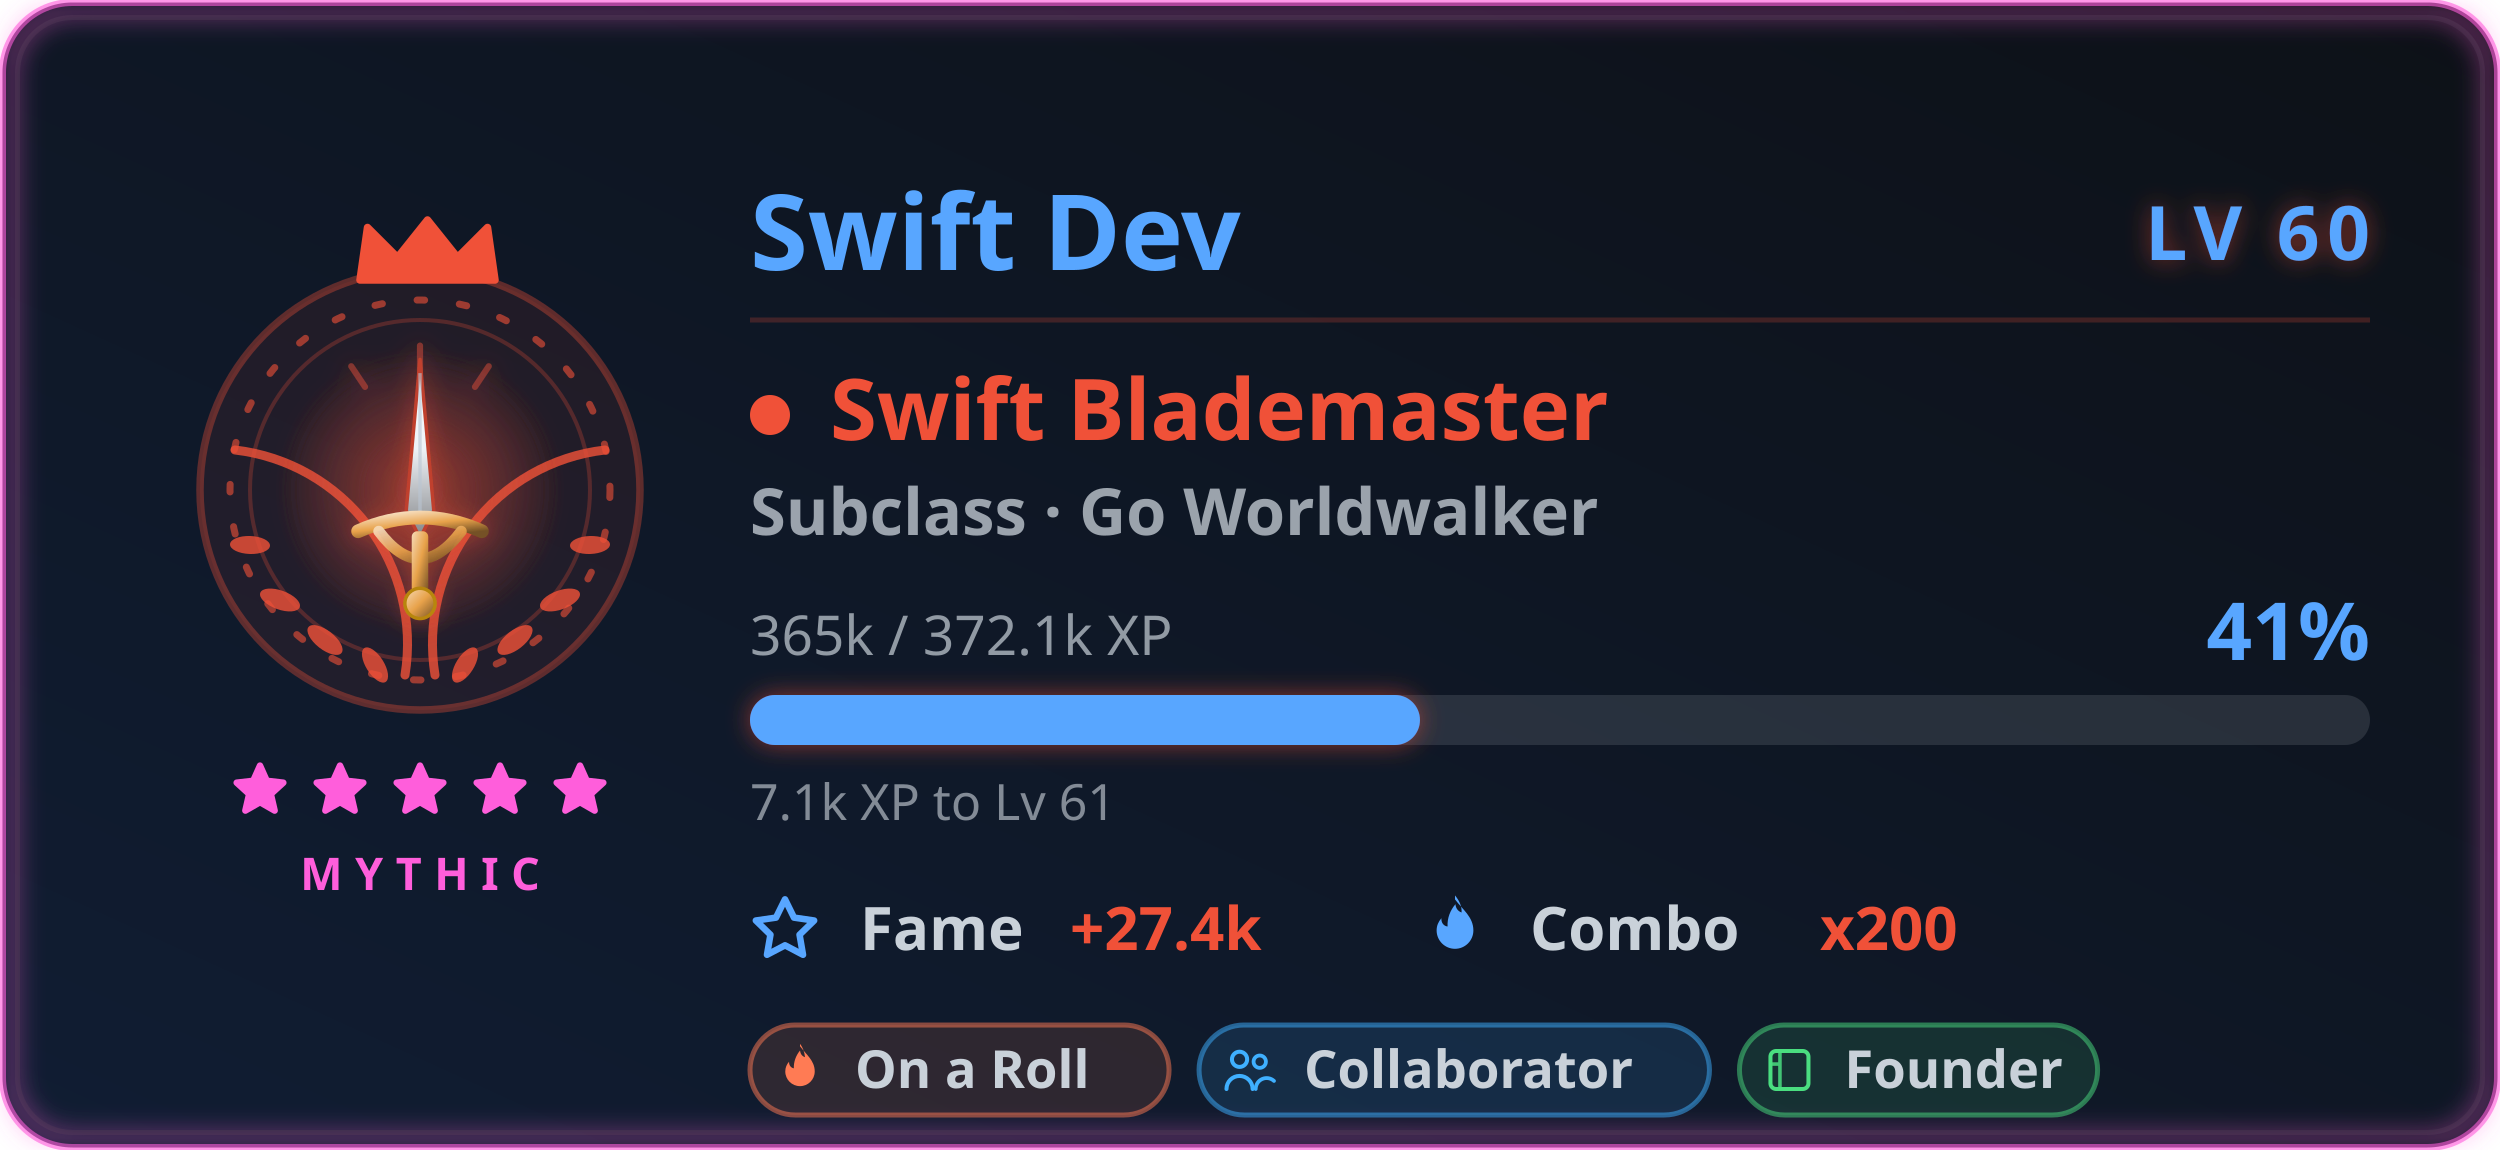
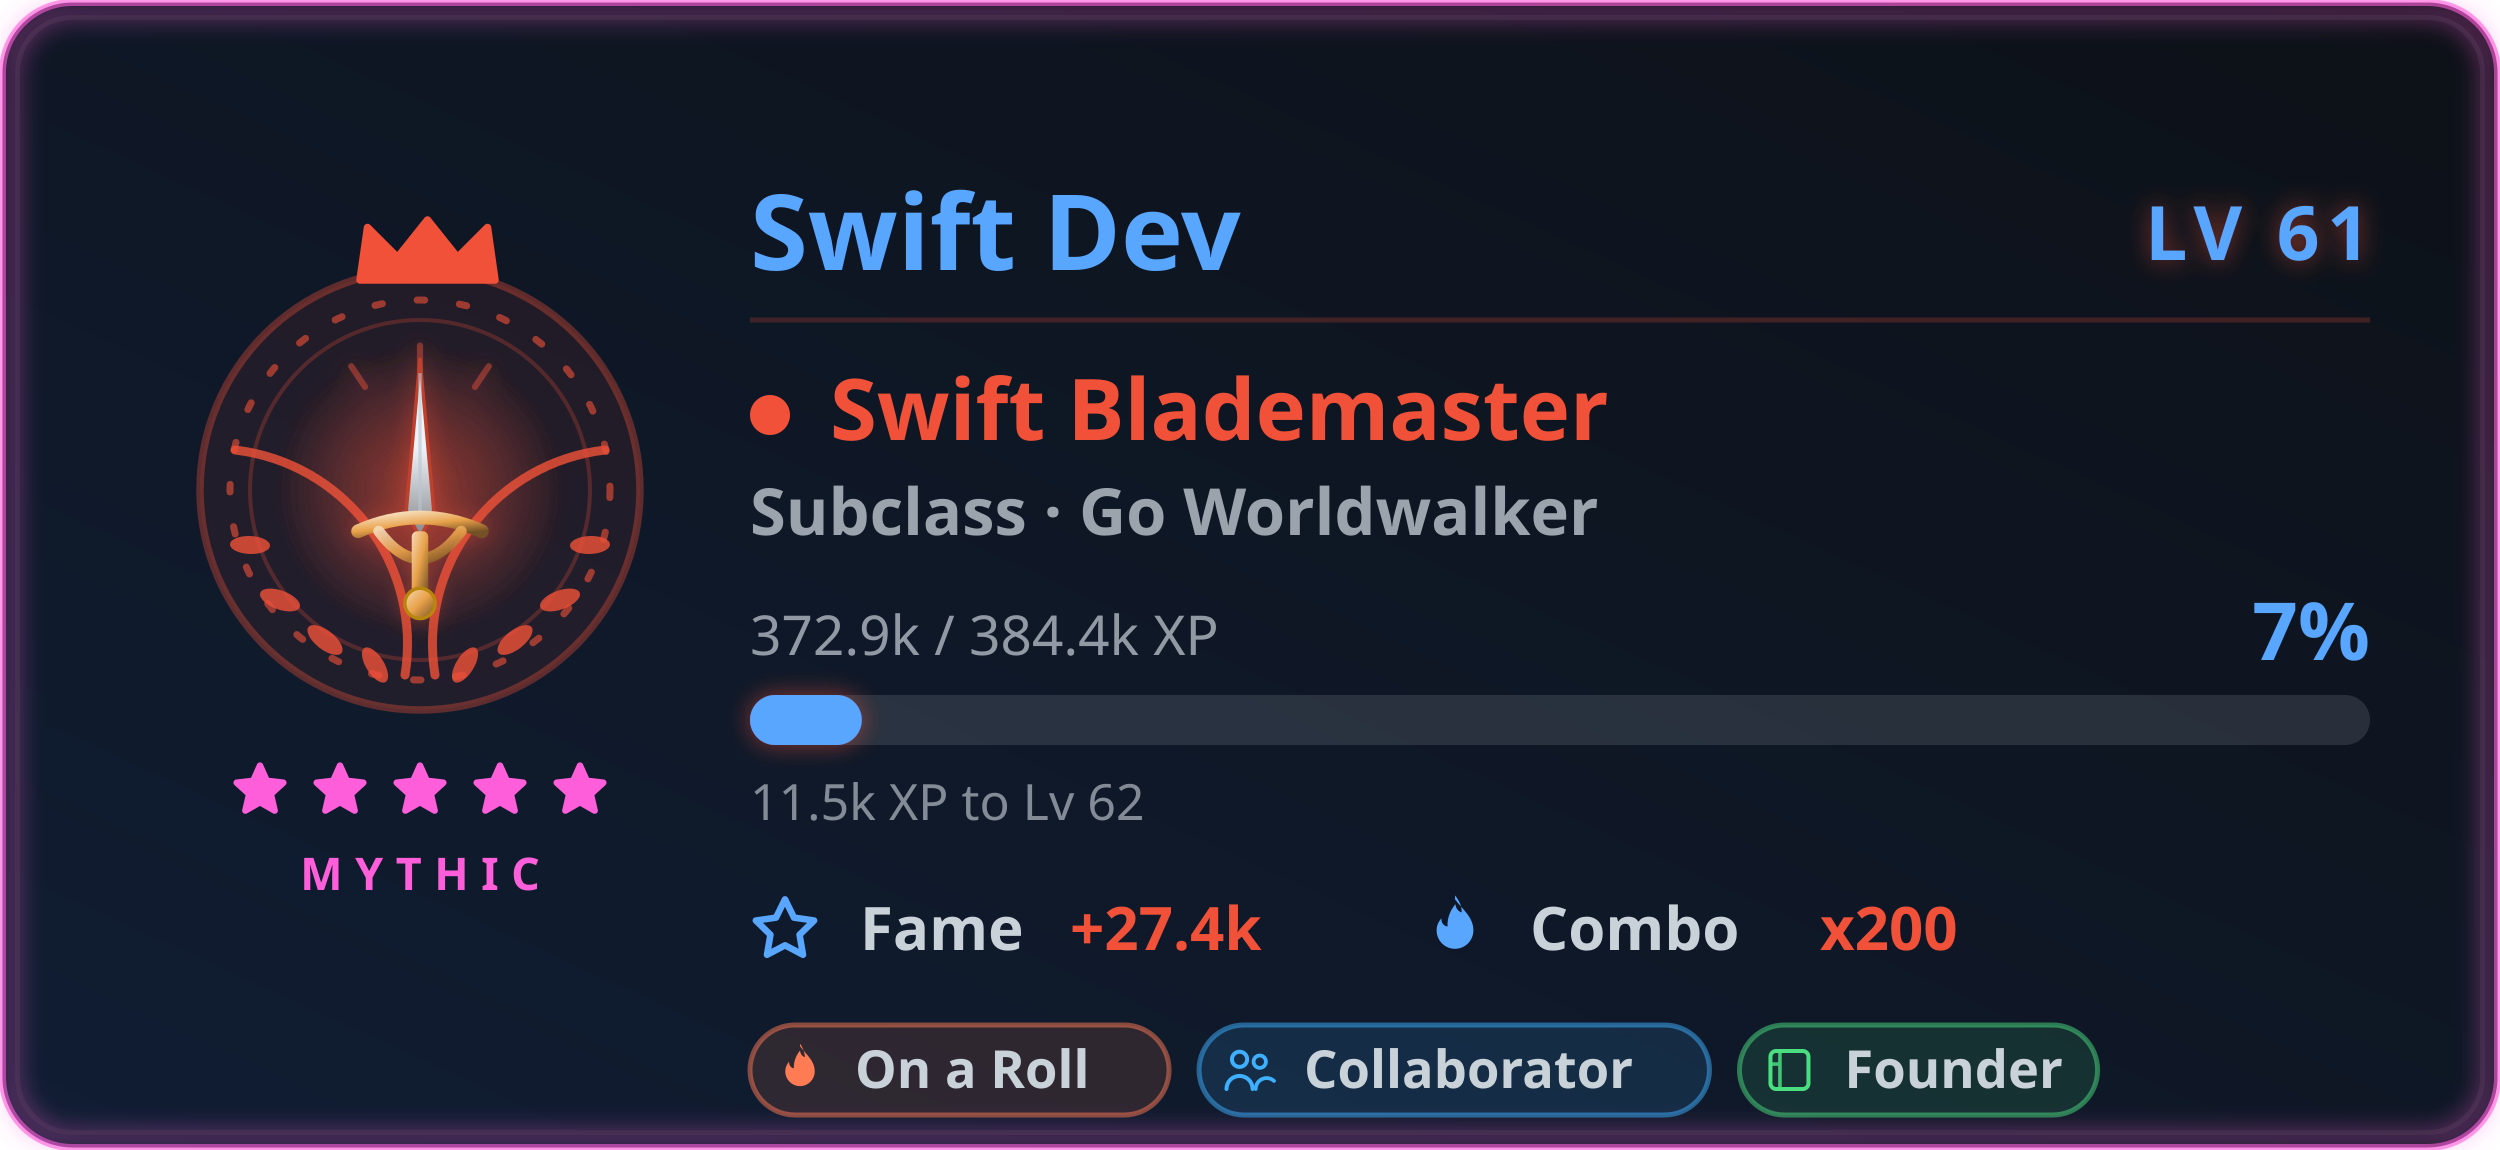
<svg xmlns="http://www.w3.org/2000/svg" width="500" height="230" viewBox="0 0 500 230" role="img" aria-labelledby="card-title-a11y card-desc-a11y">
  <style>
text { font-family: 'Segoe UI', Ubuntu, 'Helvetica Neue', sans-serif; }
.title { font-size: 18px; font-weight: 600; fill: #58a6ff; }
.title-icon { fill: #58a6ff; }
.icon { fill: #58a6ff; }


.gl-name { font-size: 21px; font-weight: 700; fill: #58a6ff; }
.gl-lvl { font-size: 15px; font-weight: 800; letter-spacing: 1.5px; fill: #58a6ff; }
.gl-class { font-size: 17px; font-weight: 700; fill: #f05138; }
.gl-sub { font-size: 13px; font-weight: 600; fill: #c9d1d9; opacity: 0.75; }
.gl-meta { font-size: 11px; fill: #c9d1d9; opacity: 0.7; }
.gl-pct { font-size: 16px; font-weight: 800; fill: #58a6ff; }
.gl-chip-label { font-size: 12px; font-weight: 600; fill: #c9d1d9; }
.gl-chip-value { font-size: 12px; font-weight: 800; fill: #f05138; }
.gl-hint { font-size: 10px; fill: #c9d1d9; opacity: 0.62; }
.gl-badge-label { font-size: 10.5px; font-weight: 600; }
.gl-rarity { font-size: 9px; font-weight: 700; letter-spacing: 2.5px; fill: #ff5edb; }

</style>
  <defs>
    <linearGradient id="card-bg" x1="0" y1="0" x2="1" y2="1" gradientTransform="rotate(90, 0.5, 0.5)">
      <stop offset="0.0%" stop-color="#0d1117" />
      <stop offset="100.0%" stop-color="#101d33" />
    </linearGradient>
    <filter id="card-glow" x="-50%" y="-50%" width="200%" height="200%">
      <feGaussianBlur in="SourceGraphic" stdDeviation="3" result="blur" />
      <feFlood flood-color="#58a6ff" flood-opacity="0.55" result="tint" />
      <feComposite in="tint" in2="blur" operator="in" result="softGlow" />
      <feMerge>
        <feMergeNode in="softGlow" />
        <feMergeNode in="SourceGraphic" />
      </feMerge>
    </filter>
    <filter id="gl-glow" x="-60%" y="-60%" width="220%" height="220%">
      <feGaussianBlur in="SourceGraphic" stdDeviation="2.4" result="b" />
      <feFlood flood-color="#f05138" flood-opacity="0.55" result="t" />
      <feComposite in="t" in2="b" operator="in" result="g" />
      <feMerge>
        <feMergeNode in="g" />
        <feMergeNode in="SourceGraphic" />
      </feMerge>
    </filter>
    <filter id="gl-rarity" x="-20%" y="-20%" width="140%" height="140%">
      <feGaussianBlur stdDeviation="2.4" />
    </filter>
  </defs>
  <rect x="0.5" y="0.5" width="499" height="229" rx="14" fill="url(#card-bg)" stroke="#ff5edb" stroke-width="1.4" stroke-opacity="0.6" />
  <rect x="3.5" y="3.5" width="493" height="223" rx="11" fill="none" stroke="#30363d" stroke-opacity="0.4" />
  <rect x="2" y="2" width="496" height="226" rx="13" fill="none" stroke="#ff5edb" stroke-width="3.5" stroke-opacity="0.4" filter="url(#gl-rarity)" />
  <g class="fade">
    <g class="">
      <g class="flourish">
        <g transform="translate(84,0)">
          <g transform="translate(0,98)">
            <path d="M3 37 A 39 39 0 0 1 37 -8" fill="none" stroke="#f05138" stroke-width="1.8" stroke-linecap="round" opacity="0.8" />
            <g fill="#f05138" opacity="0.8">
              <ellipse cx="9" cy="35" rx="4" ry="1.8" transform="rotate(-58 9 35)" />
              <ellipse cx="19" cy="30" rx="4.2" ry="1.9" transform="rotate(-38 19 30)" />
              <ellipse cx="28" cy="22" rx="4.2" ry="1.9" transform="rotate(-20 28 22)" />
              <ellipse cx="34" cy="11" rx="4" ry="1.8" transform="rotate(-2 34 11)" />
            </g>
          </g>
        </g>
        <g transform="translate(84,0) scale(-1,1)">
          <g transform="translate(0,98)">
            <path d="M3 37 A 39 39 0 0 1 37 -8" fill="none" stroke="#f05138" stroke-width="1.8" stroke-linecap="round" opacity="0.8" />
            <g fill="#f05138" opacity="0.8">
              <ellipse cx="9" cy="35" rx="4" ry="1.8" transform="rotate(-58 9 35)" />
              <ellipse cx="19" cy="30" rx="4.2" ry="1.9" transform="rotate(-38 19 30)" />
              <ellipse cx="28" cy="22" rx="4.2" ry="1.9" transform="rotate(-20 28 22)" />
              <ellipse cx="34" cy="11" rx="4" ry="1.8" transform="rotate(-2 34 11)" />
            </g>
          </g>
        </g>
      </g>
      <circle cx="84" cy="98" r="44" fill="#f05138" fill-opacity="0.08" stroke="#f05138" stroke-opacity="0.35" stroke-width="1.5" />
      <g class="">
        <circle cx="84" cy="98" r="38" fill="none" stroke="#f05138" stroke-opacity="0.6" stroke-width="1.4" stroke-dasharray="1.5 7" stroke-linecap="round" />
        <circle cx="84" cy="98" r="34" fill="none" stroke="#f05138" stroke-opacity="0.25" stroke-width="0.8" />
      </g>
      <g class="" filter="url(#gl-glow)">
        <svg class="" x="51" y="65" width="66" height="66" viewBox="0 0 48 48" aria-hidden="true">
          <defs>
            <radialGradient id="swHalo" cx="0.5" cy="0.5" r="0.5">
              <stop offset="0" stop-color="#f05138" stop-opacity="0.42" />
              <stop offset="1" stop-color="#f05138" stop-opacity="0" />
            </radialGradient>
            <linearGradient id="swBlade" x1="0" y1="0" x2="0" y2="1">
              <stop offset="0" stop-color="#f7f9fb" />
              <stop offset="0.5" stop-color="#eef2f7" />
              <stop offset="1" stop-color="#838588" />
            </linearGradient>
            <linearGradient id="swGold" x1="0" y1="0" x2="1" y2="1">
              <stop offset="0" stop-color="#f6dab7" />
              <stop offset="0.5" stop-color="#e8a24a" />
              <stop offset="1" stop-color="#745125" />
            </linearGradient>
          </defs>
          <circle cx="24" cy="24" r="21" fill="url(#swHalo)" />
          <g stroke="#f05138" stroke-width="0.9" stroke-opacity="0.45" stroke-linecap="round">
            <path d="M24 3 V7 M14 6 L16 9 M34 6 L32 9" />
          </g>
          <path d="M24 5 L26 27 L24 31 L22 27 Z" fill="url(#swBlade)" stroke="#c0412d" stroke-width="0.5" stroke-linejoin="round" />
          <path d="M24 7 V29" stroke="#b9c4d2" stroke-width="0.5" stroke-opacity="0.6" />
          <path d="M15 30 Q24 26 33 30" fill="none" stroke="url(#swGold)" stroke-width="2" stroke-linecap="round" />
          <path d="M18 30 Q24 38 30 30" fill="none" stroke="url(#swGold)" stroke-width="1.6" stroke-linecap="round" opacity="0.9" />
          <rect x="22.8" y="30" width="2.4" height="9" rx="0.8" fill="url(#swGold)" />
          <circle cx="24" cy="40.5" r="2.2" fill="url(#swGold)" stroke="#b8860b" stroke-width="0.5" />
        </svg>
      </g>
      <g transform="translate(69, 42.5) scale(1.5)">
        <path d="M2 9 L3 2 L7 6 L11 1 L15 6 L19 2 L20 9 Z" fill="#f05138" stroke="#f05138" stroke-width="1" stroke-linejoin="round" />
      </g>
    </g>
    <g>
      <g class="" transform="translate(45.5, 151.5) scale(0.5416667)" fill="#ff5edb" stroke="#ff5edb" stroke-width="2.4" stroke-linejoin="round" stroke-linecap="round" opacity="1">
        <path d="M12 3 L14.5 8.6 L20.6 9.3 L16 13.5 L17.4 19.6 L12 16.5 L6.6 19.6 L8 13.5 L3.4 9.3 L9.5 8.6 Z" />
      </g>
      <g class="" transform="translate(61.5, 151.5) scale(0.5416667)" fill="#ff5edb" stroke="#ff5edb" stroke-width="2.4" stroke-linejoin="round" stroke-linecap="round" opacity="1">
        <path d="M12 3 L14.5 8.6 L20.6 9.3 L16 13.5 L17.4 19.6 L12 16.5 L6.6 19.6 L8 13.5 L3.4 9.3 L9.5 8.6 Z" />
      </g>
      <g class="" transform="translate(77.5, 151.5) scale(0.5416667)" fill="#ff5edb" stroke="#ff5edb" stroke-width="2.4" stroke-linejoin="round" stroke-linecap="round" opacity="1">
        <path d="M12 3 L14.5 8.6 L20.6 9.3 L16 13.5 L17.4 19.6 L12 16.5 L6.6 19.6 L8 13.5 L3.4 9.3 L9.5 8.6 Z" />
      </g>
      <g class="" transform="translate(93.5, 151.5) scale(0.5416667)" fill="#ff5edb" stroke="#ff5edb" stroke-width="2.4" stroke-linejoin="round" stroke-linecap="round" opacity="1">
        <path d="M12 3 L14.5 8.6 L20.6 9.3 L16 13.5 L17.4 19.6 L12 16.5 L6.6 19.6 L8 13.5 L3.4 9.3 L9.5 8.6 Z" />
      </g>
      <g class="" transform="translate(109.5, 151.5) scale(0.5416667)" fill="#ff5edb" stroke="#ff5edb" stroke-width="2.4" stroke-linejoin="round" stroke-linecap="round" opacity="1">
        <path d="M12 3 L14.5 8.6 L20.6 9.3 L16 13.5 L17.4 19.6 L12 16.5 L6.6 19.6 L8 13.5 L3.4 9.3 L9.5 8.6 Z" />
      </g>
    </g>
    <text class="gl-rarity" x="84" y="178" text-anchor="middle">MYTHIC</text>
  </g>
  <g class="fade" style="animation-delay:.15s">
    <text class="gl-name" x="150" y="54">Swift Dev</text>
-     <text class="gl-lvl glow-pulse" x="474" y="52" text-anchor="end" filter="url(#gl-glow)">LV 60</text>
+     <text class="gl-lvl glow-pulse" x="474" y="52" text-anchor="end" filter="url(#gl-glow)">LV 61</text>
    <line x1="150" y1="64" x2="474" y2="64" stroke="#f05138" stroke-opacity="0.22" stroke-width="1" />
    <circle cx="154" cy="83" r="4" fill="#f05138" />
    <text class="gl-class" x="166" y="88">Swift Blademaster</text>
    <text class="gl-sub" x="150" y="107">Subclass · Go Worldwalker</text>
-     <text class="gl-meta" x="150" y="131">365k / 372.1k XP</text>
-     <text class="gl-pct " x="474" y="132" text-anchor="end">41%</text>
+     <text class="gl-meta" x="150" y="131">372.9k / 384.4k XP</text>
+     <text class="gl-pct " x="474" y="132" text-anchor="end">7%</text>
    <rect x="150" y="139" width="324" height="10" rx="5" fill="#c9d1d9" fill-opacity="0.14" />
-     <rect class="xp-fill " x="150" y="139" width="133.991" height="10" rx="5" fill="#58a6ff" filter="url(#gl-glow)" />
-     <text class="gl-hint" x="150" y="164">7.1k XP to Lv 61</text>
+     <rect class="xp-fill " x="150" y="139" width="22.364" height="10" rx="5" fill="#58a6ff" filter="url(#gl-glow)" />
+     <text class="gl-hint" x="150" y="164">11.5k XP to Lv 62</text>
    <g transform="translate(150, 190)">
      <svg class="icon" x="0" y="-11" width="14" height="14" viewBox="0 0 16 16" aria-hidden="true">
        <path fill-rule="evenodd" d="M8 .25a.75.75 0 0 1 .673.418l1.882 3.815 4.21.612a.75.75 0 0 1 .416 1.279l-3.046 2.97.719 4.192a.75.75 0 0 1-1.088.791L8 12.347l-3.766 1.98a.75.75 0 0 1-1.088-.79l.72-4.194L.818 6.374a.75.75 0 0 1 .416-1.28l4.21-.611L7.327.668A.75.75 0 0 1 8 .25zm0 2.445L6.615 5.5a.75.75 0 0 1-.564.41l-3.097.45 2.24 2.184a.75.75 0 0 1 .216.664l-.528 3.084 2.769-1.456a.75.75 0 0 1 .698 0l2.77 1.456-.53-3.084a.75.75 0 0 1 .216-.664l2.24-2.183-3.096-.45a.75.75 0 0 1-.564-.41L8 2.694v.001z" />
      </svg>
      <text class="gl-chip-label" x="22" y="0">Fame</text>
      <text class="gl-chip-value" x="64" y="0">+27.4k</text>
    </g>
    <g transform="translate(284, 190)">
      <svg class="icon" x="0" y="-11" width="14" height="14" viewBox="0 0 16 16" aria-hidden="true">
        <path fill-rule="evenodd" d="M8 1c1.7 2.3 4.2 4 4.2 7.1a4.2 4.2 0 0 1-8.4 0c0-1.1.4-2 1.1-2.8-.1 1 .5 1.8 1.4 1.9-.1-1.9.6-3.7 1.8-5.1.1 1 .6 1.6 1.4 1.9.1-1.4-.5-2.7-1.5-3.9z" />
      </svg>
      <text class="gl-chip-label" x="22" y="0">Combo</text>
      <text class="gl-chip-value" x="80" y="0">x200</text>
    </g>
  </g>
  <g class="fade" style="animation-delay:.2s">
    <g>
      <rect x="150" y="205" width="83.81" height="18" rx="9" fill="#ff7b54" fill-opacity="0.13" stroke="#ff7b54" stroke-opacity="0.5" stroke-width="1" />
      <g transform="translate(154.3, 208.3) scale(0.475)">
        <path d="M12 2c2.5 3.4 6.2 6 6.2 10.6a6.2 6.2 0 0 1-12.4 0c0-1.6.6-3 1.6-4.1-.1 1.5.8 2.6 2 2.8-.1-2.8.9-5.4 2.6-7.5.2 1.5.9 2.4 2.1 2.8-.2-2-.8-4-2.1-5.6Z" fill="#ff7b54" />
      </g>
      <text class="gl-badge-label" x="171" y="217.6" fill="#c9d1d9">On a Roll</text>
    </g>
    <g>
      <rect x="239.81" y="205" width="102.08" height="18" rx="9" fill="#3fb0ff" fill-opacity="0.13" stroke="#3fb0ff" stroke-opacity="0.5" stroke-width="1" />
      <g transform="translate(244.11, 208.3) scale(0.475)">
        <circle cx="8" cy="7.5" r="3.2" fill="none" stroke="#3fb0ff" stroke-width="1.7" />
        <path d="M2.5 20a5.5 5.5 0 0 1 11 0" fill="none" stroke="#3fb0ff" stroke-width="1.7" stroke-linecap="round" />
        <circle cx="16.5" cy="8.5" r="2.6" fill="none" stroke="#3fb0ff" stroke-width="1.6" />
        <path d="M14.8 20a4.6 4.6 0 0 1 7.7-3.4" fill="none" stroke="#3fb0ff" stroke-width="1.6" stroke-linecap="round" />
      </g>
      <text class="gl-badge-label" x="260.81" y="217.6" fill="#c9d1d9">Collaborator</text>
    </g>
    <g>
      <rect x="347.89" y="205" width="71.63" height="18" rx="9" fill="#4ade80" fill-opacity="0.13" stroke="#4ade80" stroke-opacity="0.5" stroke-width="1" />
      <g transform="translate(352.19, 208.3) scale(0.475)">
        <rect x="4" y="4" width="16" height="16" rx="2.4" fill="none" stroke="#4ade80" stroke-width="1.7" />
        <path d="M8 4v16 M4 9.5h4" fill="none" stroke="#4ade80" stroke-width="1.5" opacity="0.85" />
      </g>
      <text class="gl-badge-label" x="368.89" y="217.6" fill="#c9d1d9">Founder</text>
    </g>
  </g>
</svg>
